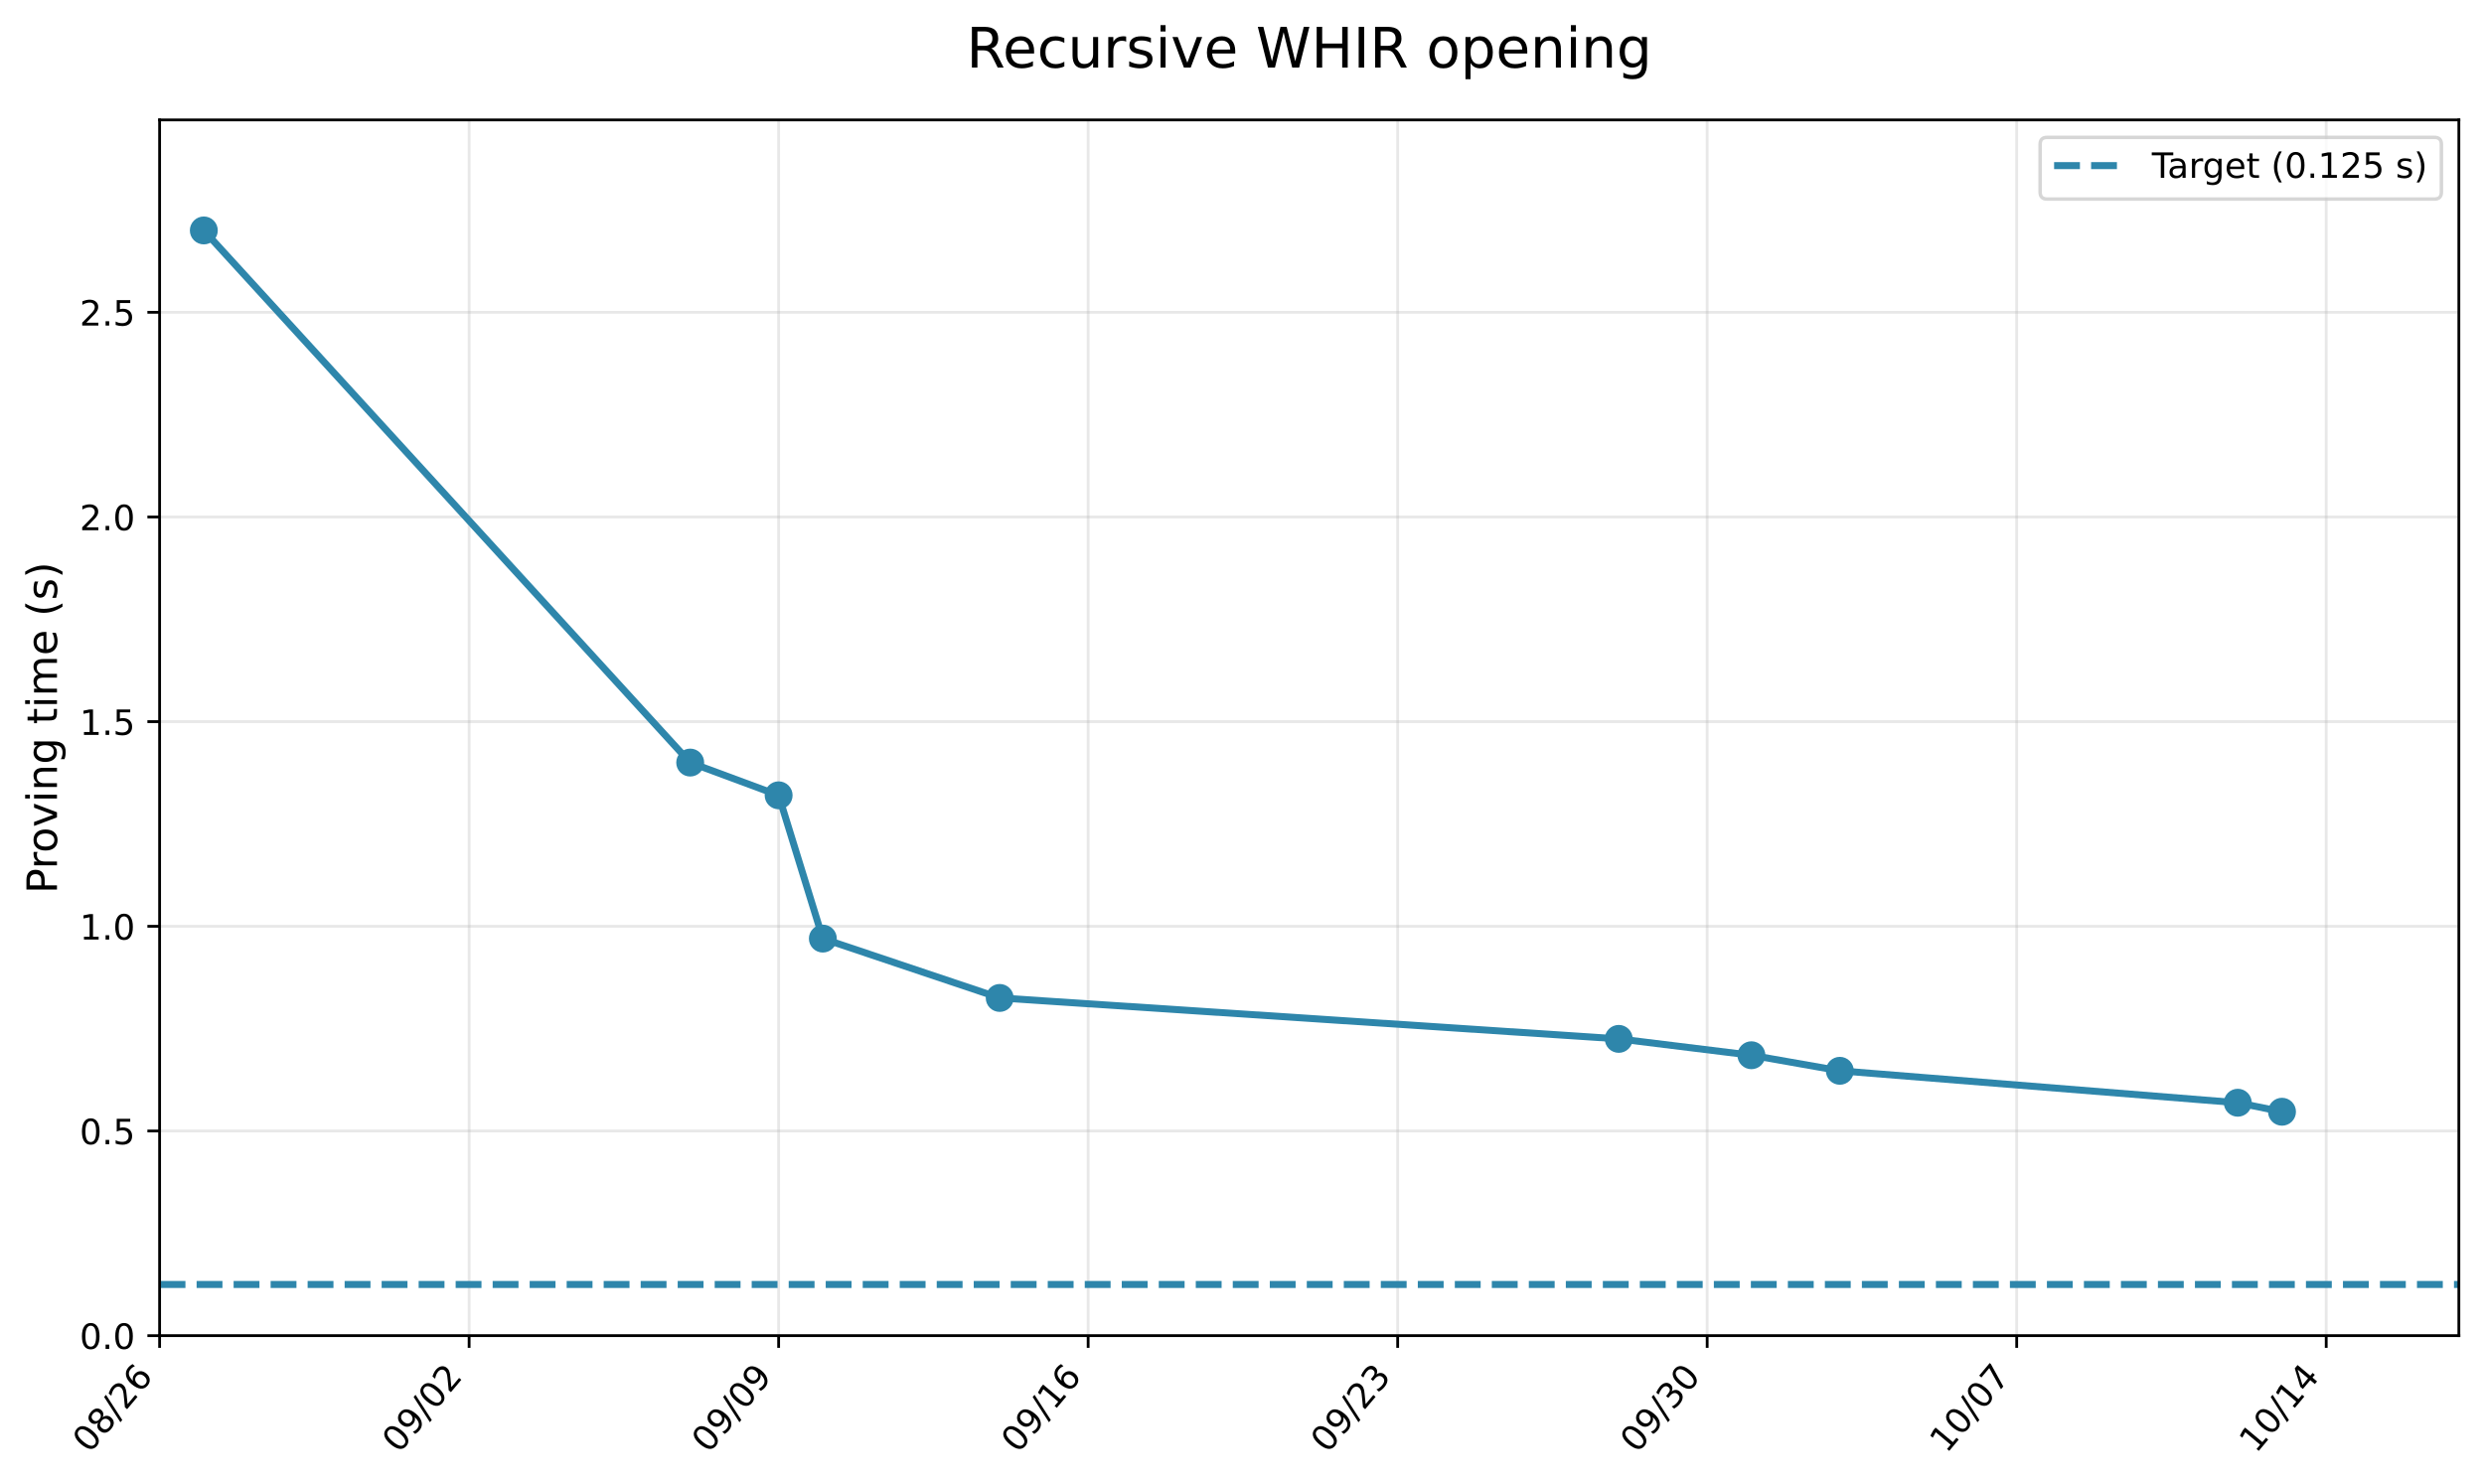
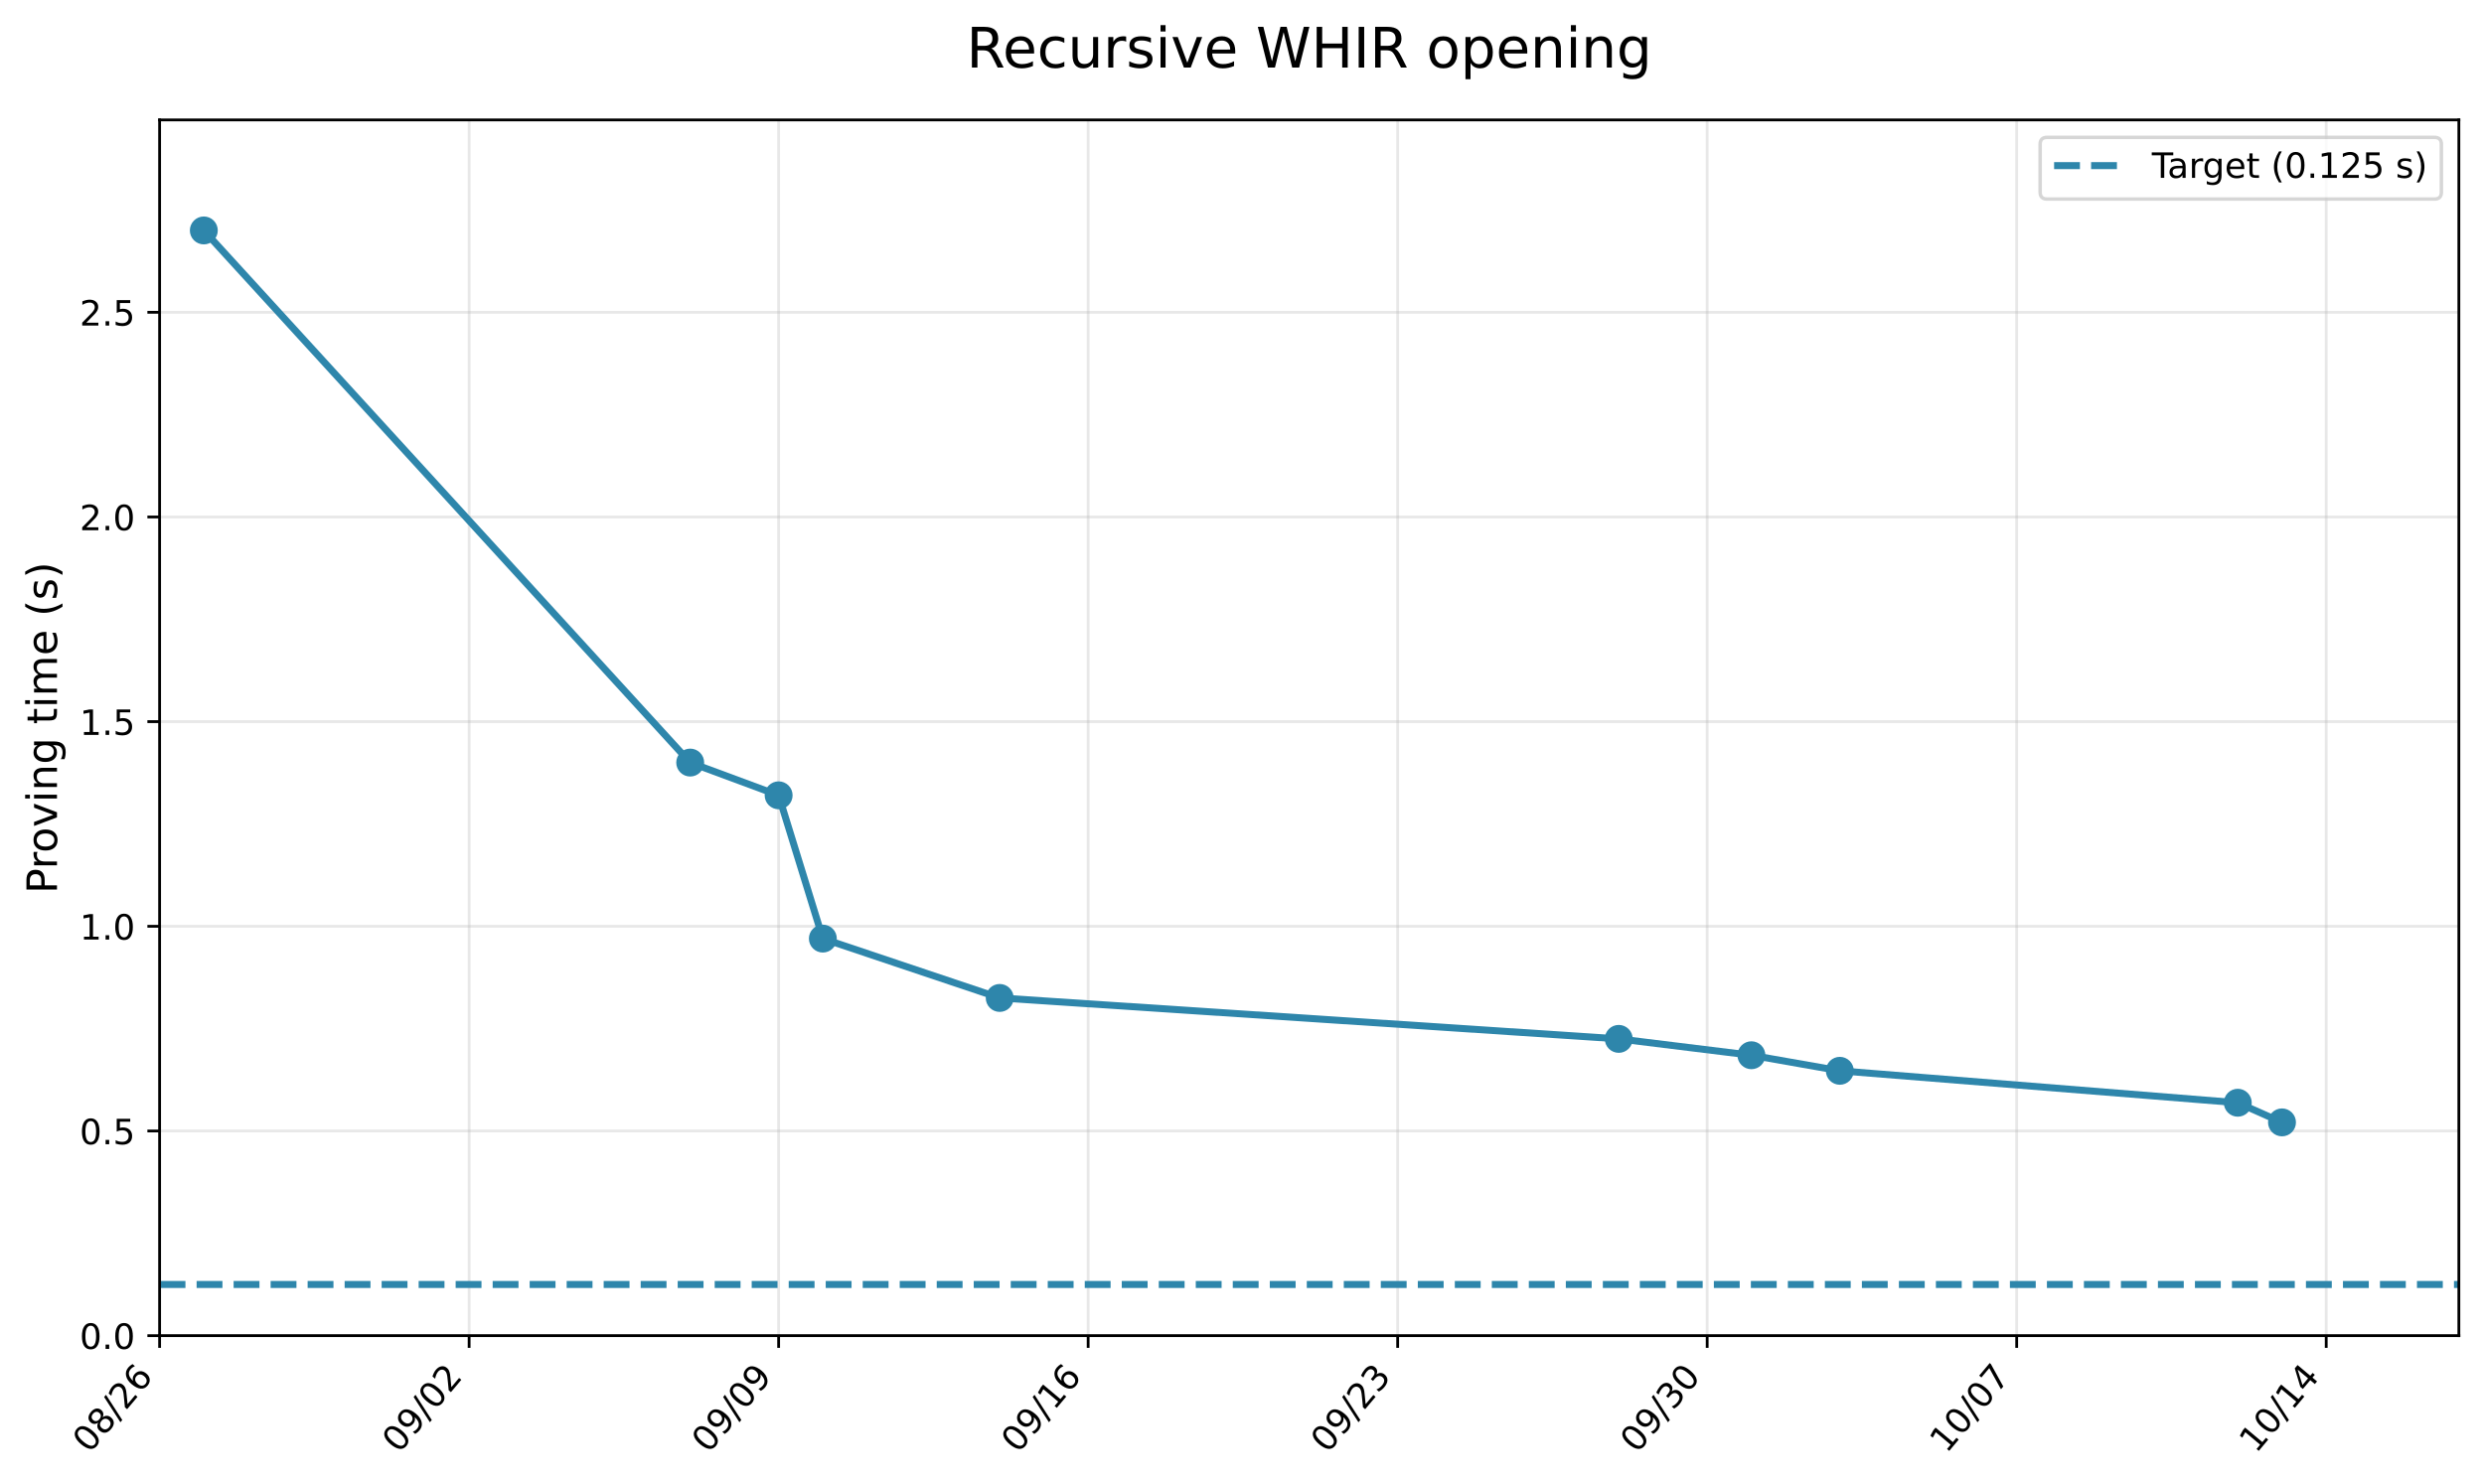
<svg xmlns="http://www.w3.org/2000/svg" xmlns:xlink="http://www.w3.org/1999/xlink" width="711.517pt" height="425.194pt" viewBox="0 0 711.517 425.194" version="1.1">
  <defs>
    <style type="text/css">*{stroke-linejoin: round; stroke-linecap: butt}</style>
  </defs>
  <g id="figure_1">
    <g id="patch_1">
      <path d="M 0 425.194  L 711.517 425.194  L 711.517 0  L 0 0  z " style="fill: #ffffff" />
    </g>
    <g id="axes_1">
      <g id="patch_2">
        <path d="M 45.717 382.696  L 704.317 382.696  L 704.317 34.358  L 45.717 34.358  z " style="fill: #ffffff" />
      </g>
      <g id="matplotlib.axis_1">
        <g id="xtick_1">
          <g id="line2d_1">
-             <path d="M 45.717 382.696  L 45.717 34.358  " clip-path="url(#p0fd5e41269)" style="fill: none; stroke: #b0b0b0; stroke-opacity: 0.3; stroke-width: 0.8; stroke-linecap: square" />
+             <path d="M 45.717 382.696  L 45.717 34.358  " clip-path="url(#p1a7ae5aa85)" style="fill: none; stroke: #b0b0b0; stroke-opacity: 0.3; stroke-width: 0.8; stroke-linecap: square" />
          </g>
          <g id="line2d_2">
            <defs>
-               <path id="m4d43862f93" d="M 0 0  L 0 3.5  " style="stroke: #000000; stroke-width: 0.8" />
+               <path id="m2c2957e895" d="M 0 0  L 0 3.5  " style="stroke: #000000; stroke-width: 0.8" />
            </defs>
            <g>
-               <use xlink:href="#m4d43862f93" x="45.717" y="382.696" style="stroke: #000000; stroke-width: 0.8" />
+               <use xlink:href="#m2c2957e895" x="45.717" y="382.696" style="stroke: #000000; stroke-width: 0.8" />
            </g>
          </g>
          <g id="text_1">
            <g transform="translate(25.59941 416.6567) rotate(-50) scale(0.1 -0.1)">
              <defs>
                <path id="DejaVuSans-30" d="M 2034 4250  Q 1547 4250 1301 3770  Q 1056 3291 1056 2328  Q 1056 1369 1301 889  Q 1547 409 2034 409  Q 2525 409 2770 889  Q 3016 1369 3016 2328  Q 3016 3291 2770 3770  Q 2525 4250 2034 4250  z M 2034 4750  Q 2819 4750 3233 4129  Q 3647 3509 3647 2328  Q 3647 1150 3233 529  Q 2819 -91 2034 -91  Q 1250 -91 836 529  Q 422 1150 422 2328  Q 422 3509 836 4129  Q 1250 4750 2034 4750  z " transform="scale(0.015625)" />
                <path id="DejaVuSans-38" d="M 2034 2216  Q 1584 2216 1326 1975  Q 1069 1734 1069 1313  Q 1069 891 1326 650  Q 1584 409 2034 409  Q 2484 409 2743 651  Q 3003 894 3003 1313  Q 3003 1734 2745 1975  Q 2488 2216 2034 2216  z M 1403 2484  Q 997 2584 770 2862  Q 544 3141 544 3541  Q 544 4100 942 4425  Q 1341 4750 2034 4750  Q 2731 4750 3128 4425  Q 3525 4100 3525 3541  Q 3525 3141 3298 2862  Q 3072 2584 2669 2484  Q 3125 2378 3379 2068  Q 3634 1759 3634 1313  Q 3634 634 3220 271  Q 2806 -91 2034 -91  Q 1263 -91 848 271  Q 434 634 434 1313  Q 434 1759 690 2068  Q 947 2378 1403 2484  z M 1172 3481  Q 1172 3119 1398 2916  Q 1625 2713 2034 2713  Q 2441 2713 2670 2916  Q 2900 3119 2900 3481  Q 2900 3844 2670 4047  Q 2441 4250 2034 4250  Q 1625 4250 1398 4047  Q 1172 3844 1172 3481  z " transform="scale(0.015625)" />
                <path id="DejaVuSans-2f" d="M 1625 4666  L 2156 4666  L 531 -594  L 0 -594  L 1625 4666  z " transform="scale(0.015625)" />
                <path id="DejaVuSans-32" d="M 1228 531  L 3431 531  L 3431 0  L 469 0  L 469 531  Q 828 903 1448 1529  Q 2069 2156 2228 2338  Q 2531 2678 2651 2914  Q 2772 3150 2772 3378  Q 2772 3750 2511 3984  Q 2250 4219 1831 4219  Q 1534 4219 1204 4116  Q 875 4013 500 3803  L 500 4441  Q 881 4594 1212 4672  Q 1544 4750 1819 4750  Q 2544 4750 2975 4387  Q 3406 4025 3406 3419  Q 3406 3131 3298 2873  Q 3191 2616 2906 2266  Q 2828 2175 2409 1742  Q 1991 1309 1228 531  z " transform="scale(0.015625)" />
                <path id="DejaVuSans-36" d="M 2113 2584  Q 1688 2584 1439 2293  Q 1191 2003 1191 1497  Q 1191 994 1439 701  Q 1688 409 2113 409  Q 2538 409 2786 701  Q 3034 994 3034 1497  Q 3034 2003 2786 2293  Q 2538 2584 2113 2584  z M 3366 4563  L 3366 3988  Q 3128 4100 2886 4159  Q 2644 4219 2406 4219  Q 1781 4219 1451 3797  Q 1122 3375 1075 2522  Q 1259 2794 1537 2939  Q 1816 3084 2150 3084  Q 2853 3084 3261 2657  Q 3669 2231 3669 1497  Q 3669 778 3244 343  Q 2819 -91 2113 -91  Q 1303 -91 875 529  Q 447 1150 447 2328  Q 447 3434 972 4092  Q 1497 4750 2381 4750  Q 2619 4750 2861 4703  Q 3103 4656 3366 4563  z " transform="scale(0.015625)" />
              </defs>
              <use xlink:href="#DejaVuSans-30" />
              <use xlink:href="#DejaVuSans-38" transform="translate(63.62305 0)" />
              <use xlink:href="#DejaVuSans-2f" transform="translate(127.2461 0)" />
              <use xlink:href="#DejaVuSans-32" transform="translate(160.9375 0)" />
              <use xlink:href="#DejaVuSans-36" transform="translate(224.5605 0)" />
            </g>
          </g>
        </g>
        <g id="xtick_2">
          <g id="line2d_3">
-             <path d="M 134.375 382.696  L 134.375 34.358  " clip-path="url(#p0fd5e41269)" style="fill: none; stroke: #b0b0b0; stroke-opacity: 0.3; stroke-width: 0.8; stroke-linecap: square" />
+             <path d="M 134.375 382.696  L 134.375 34.358  " clip-path="url(#p1a7ae5aa85)" style="fill: none; stroke: #b0b0b0; stroke-opacity: 0.3; stroke-width: 0.8; stroke-linecap: square" />
          </g>
          <g id="line2d_4">
            <g>
-               <use xlink:href="#m4d43862f93" x="134.375" y="382.696" style="stroke: #000000; stroke-width: 0.8" />
+               <use xlink:href="#m2c2957e895" x="134.375" y="382.696" style="stroke: #000000; stroke-width: 0.8" />
            </g>
          </g>
          <g id="text_2">
            <g transform="translate(114.2571 416.6567) rotate(-50) scale(0.1 -0.1)">
              <defs>
                <path id="DejaVuSans-39" d="M 703 97  L 703 672  Q 941 559 1184 500  Q 1428 441 1663 441  Q 2288 441 2617 861  Q 2947 1281 2994 2138  Q 2813 1869 2534 1725  Q 2256 1581 1919 1581  Q 1219 1581 811 2004  Q 403 2428 403 3163  Q 403 3881 828 4315  Q 1253 4750 1959 4750  Q 2769 4750 3195 4129  Q 3622 3509 3622 2328  Q 3622 1225 3098 567  Q 2575 -91 1691 -91  Q 1453 -91 1209 -44  Q 966 3 703 97  z M 1959 2075  Q 2384 2075 2632 2365  Q 2881 2656 2881 3163  Q 2881 3666 2632 3958  Q 2384 4250 1959 4250  Q 1534 4250 1286 3958  Q 1038 3666 1038 3163  Q 1038 2656 1286 2365  Q 1534 2075 1959 2075  z " transform="scale(0.015625)" />
              </defs>
              <use xlink:href="#DejaVuSans-30" />
              <use xlink:href="#DejaVuSans-39" transform="translate(63.62305 0)" />
              <use xlink:href="#DejaVuSans-2f" transform="translate(127.2461 0)" />
              <use xlink:href="#DejaVuSans-30" transform="translate(160.9375 0)" />
              <use xlink:href="#DejaVuSans-32" transform="translate(224.5605 0)" />
            </g>
          </g>
        </g>
        <g id="xtick_3">
          <g id="line2d_5">
-             <path d="M 223.032 382.696  L 223.032 34.358  " clip-path="url(#p0fd5e41269)" style="fill: none; stroke: #b0b0b0; stroke-opacity: 0.3; stroke-width: 0.8; stroke-linecap: square" />
+             <path d="M 223.032 382.696  L 223.032 34.358  " clip-path="url(#p1a7ae5aa85)" style="fill: none; stroke: #b0b0b0; stroke-opacity: 0.3; stroke-width: 0.8; stroke-linecap: square" />
          </g>
          <g id="line2d_6">
            <g>
-               <use xlink:href="#m4d43862f93" x="223.032" y="382.696" style="stroke: #000000; stroke-width: 0.8" />
+               <use xlink:href="#m2c2957e895" x="223.032" y="382.696" style="stroke: #000000; stroke-width: 0.8" />
            </g>
          </g>
          <g id="text_3">
            <g transform="translate(202.9148 416.6567) rotate(-50) scale(0.1 -0.1)">
              <use xlink:href="#DejaVuSans-30" />
              <use xlink:href="#DejaVuSans-39" transform="translate(63.62305 0)" />
              <use xlink:href="#DejaVuSans-2f" transform="translate(127.2461 0)" />
              <use xlink:href="#DejaVuSans-30" transform="translate(160.9375 0)" />
              <use xlink:href="#DejaVuSans-39" transform="translate(224.5605 0)" />
            </g>
          </g>
        </g>
        <g id="xtick_4">
          <g id="line2d_7">
-             <path d="M 311.69 382.696  L 311.69 34.358  " clip-path="url(#p0fd5e41269)" style="fill: none; stroke: #b0b0b0; stroke-opacity: 0.3; stroke-width: 0.8; stroke-linecap: square" />
+             <path d="M 311.69 382.696  L 311.69 34.358  " clip-path="url(#p1a7ae5aa85)" style="fill: none; stroke: #b0b0b0; stroke-opacity: 0.3; stroke-width: 0.8; stroke-linecap: square" />
          </g>
          <g id="line2d_8">
            <g>
-               <use xlink:href="#m4d43862f93" x="311.69" y="382.696" style="stroke: #000000; stroke-width: 0.8" />
+               <use xlink:href="#m2c2957e895" x="311.69" y="382.696" style="stroke: #000000; stroke-width: 0.8" />
            </g>
          </g>
          <g id="text_4">
            <g transform="translate(291.5725 416.6567) rotate(-50) scale(0.1 -0.1)">
              <defs>
                <path id="DejaVuSans-31" d="M 794 531  L 1825 531  L 1825 4091  L 703 3866  L 703 4441  L 1819 4666  L 2450 4666  L 2450 531  L 3481 531  L 3481 0  L 794 0  L 794 531  z " transform="scale(0.015625)" />
              </defs>
              <use xlink:href="#DejaVuSans-30" />
              <use xlink:href="#DejaVuSans-39" transform="translate(63.62305 0)" />
              <use xlink:href="#DejaVuSans-2f" transform="translate(127.2461 0)" />
              <use xlink:href="#DejaVuSans-31" transform="translate(160.9375 0)" />
              <use xlink:href="#DejaVuSans-36" transform="translate(224.5605 0)" />
            </g>
          </g>
        </g>
        <g id="xtick_5">
          <g id="line2d_9">
-             <path d="M 400.348 382.696  L 400.348 34.358  " clip-path="url(#p0fd5e41269)" style="fill: none; stroke: #b0b0b0; stroke-opacity: 0.3; stroke-width: 0.8; stroke-linecap: square" />
+             <path d="M 400.348 382.696  L 400.348 34.358  " clip-path="url(#p1a7ae5aa85)" style="fill: none; stroke: #b0b0b0; stroke-opacity: 0.3; stroke-width: 0.8; stroke-linecap: square" />
          </g>
          <g id="line2d_10">
            <g>
-               <use xlink:href="#m4d43862f93" x="400.348" y="382.696" style="stroke: #000000; stroke-width: 0.8" />
+               <use xlink:href="#m2c2957e895" x="400.348" y="382.696" style="stroke: #000000; stroke-width: 0.8" />
            </g>
          </g>
          <g id="text_5">
            <g transform="translate(380.2302 416.6567) rotate(-50) scale(0.1 -0.1)">
              <defs>
                <path id="DejaVuSans-33" d="M 2597 2516  Q 3050 2419 3304 2112  Q 3559 1806 3559 1356  Q 3559 666 3084 287  Q 2609 -91 1734 -91  Q 1441 -91 1130 -33  Q 819 25 488 141  L 488 750  Q 750 597 1062 519  Q 1375 441 1716 441  Q 2309 441 2620 675  Q 2931 909 2931 1356  Q 2931 1769 2642 2001  Q 2353 2234 1838 2234  L 1294 2234  L 1294 2753  L 1863 2753  Q 2328 2753 2575 2939  Q 2822 3125 2822 3475  Q 2822 3834 2567 4026  Q 2313 4219 1838 4219  Q 1578 4219 1281 4162  Q 984 4106 628 3988  L 628 4550  Q 988 4650 1302 4700  Q 1616 4750 1894 4750  Q 2613 4750 3031 4423  Q 3450 4097 3450 3541  Q 3450 3153 3228 2886  Q 3006 2619 2597 2516  z " transform="scale(0.015625)" />
              </defs>
              <use xlink:href="#DejaVuSans-30" />
              <use xlink:href="#DejaVuSans-39" transform="translate(63.62305 0)" />
              <use xlink:href="#DejaVuSans-2f" transform="translate(127.2461 0)" />
              <use xlink:href="#DejaVuSans-32" transform="translate(160.9375 0)" />
              <use xlink:href="#DejaVuSans-33" transform="translate(224.5605 0)" />
            </g>
          </g>
        </g>
        <g id="xtick_6">
          <g id="line2d_11">
-             <path d="M 489.005 382.696  L 489.005 34.358  " clip-path="url(#p0fd5e41269)" style="fill: none; stroke: #b0b0b0; stroke-opacity: 0.3; stroke-width: 0.8; stroke-linecap: square" />
+             <path d="M 489.005 382.696  L 489.005 34.358  " clip-path="url(#p1a7ae5aa85)" style="fill: none; stroke: #b0b0b0; stroke-opacity: 0.3; stroke-width: 0.8; stroke-linecap: square" />
          </g>
          <g id="line2d_12">
            <g>
-               <use xlink:href="#m4d43862f93" x="489.005" y="382.696" style="stroke: #000000; stroke-width: 0.8" />
+               <use xlink:href="#m2c2957e895" x="489.005" y="382.696" style="stroke: #000000; stroke-width: 0.8" />
            </g>
          </g>
          <g id="text_6">
            <g transform="translate(468.8879 416.6567) rotate(-50) scale(0.1 -0.1)">
              <use xlink:href="#DejaVuSans-30" />
              <use xlink:href="#DejaVuSans-39" transform="translate(63.62305 0)" />
              <use xlink:href="#DejaVuSans-2f" transform="translate(127.2461 0)" />
              <use xlink:href="#DejaVuSans-33" transform="translate(160.9375 0)" />
              <use xlink:href="#DejaVuSans-30" transform="translate(224.5605 0)" />
            </g>
          </g>
        </g>
        <g id="xtick_7">
          <g id="line2d_13">
-             <path d="M 577.663 382.696  L 577.663 34.358  " clip-path="url(#p0fd5e41269)" style="fill: none; stroke: #b0b0b0; stroke-opacity: 0.3; stroke-width: 0.8; stroke-linecap: square" />
+             <path d="M 577.663 382.696  L 577.663 34.358  " clip-path="url(#p1a7ae5aa85)" style="fill: none; stroke: #b0b0b0; stroke-opacity: 0.3; stroke-width: 0.8; stroke-linecap: square" />
          </g>
          <g id="line2d_14">
            <g>
-               <use xlink:href="#m4d43862f93" x="577.663" y="382.696" style="stroke: #000000; stroke-width: 0.8" />
+               <use xlink:href="#m2c2957e895" x="577.663" y="382.696" style="stroke: #000000; stroke-width: 0.8" />
            </g>
          </g>
          <g id="text_7">
            <g transform="translate(557.5456 416.6567) rotate(-50) scale(0.1 -0.1)">
              <defs>
                <path id="DejaVuSans-37" d="M 525 4666  L 3525 4666  L 3525 4397  L 1831 0  L 1172 0  L 2766 4134  L 525 4134  L 525 4666  z " transform="scale(0.015625)" />
              </defs>
              <use xlink:href="#DejaVuSans-31" />
              <use xlink:href="#DejaVuSans-30" transform="translate(63.62305 0)" />
              <use xlink:href="#DejaVuSans-2f" transform="translate(127.2461 0)" />
              <use xlink:href="#DejaVuSans-30" transform="translate(160.9375 0)" />
              <use xlink:href="#DejaVuSans-37" transform="translate(224.5605 0)" />
            </g>
          </g>
        </g>
        <g id="xtick_8">
          <g id="line2d_15">
-             <path d="M 666.321 382.696  L 666.321 34.358  " clip-path="url(#p0fd5e41269)" style="fill: none; stroke: #b0b0b0; stroke-opacity: 0.3; stroke-width: 0.8; stroke-linecap: square" />
+             <path d="M 666.321 382.696  L 666.321 34.358  " clip-path="url(#p1a7ae5aa85)" style="fill: none; stroke: #b0b0b0; stroke-opacity: 0.3; stroke-width: 0.8; stroke-linecap: square" />
          </g>
          <g id="line2d_16">
            <g>
-               <use xlink:href="#m4d43862f93" x="666.321" y="382.696" style="stroke: #000000; stroke-width: 0.8" />
+               <use xlink:href="#m2c2957e895" x="666.321" y="382.696" style="stroke: #000000; stroke-width: 0.8" />
            </g>
          </g>
          <g id="text_8">
            <g transform="translate(646.2033 416.6567) rotate(-50) scale(0.1 -0.1)">
              <defs>
                <path id="DejaVuSans-34" d="M 2419 4116  L 825 1625  L 2419 1625  L 2419 4116  z M 2253 4666  L 3047 4666  L 3047 1625  L 3713 1625  L 3713 1100  L 3047 1100  L 3047 0  L 2419 0  L 2419 1100  L 313 1100  L 313 1709  L 2253 4666  z " transform="scale(0.015625)" />
              </defs>
              <use xlink:href="#DejaVuSans-31" />
              <use xlink:href="#DejaVuSans-30" transform="translate(63.62305 0)" />
              <use xlink:href="#DejaVuSans-2f" transform="translate(127.2461 0)" />
              <use xlink:href="#DejaVuSans-31" transform="translate(160.9375 0)" />
              <use xlink:href="#DejaVuSans-34" transform="translate(224.5605 0)" />
            </g>
          </g>
        </g>
      </g>
      <g id="matplotlib.axis_2">
        <g id="ytick_1">
          <g id="line2d_17">
-             <path d="M 45.717 382.696  L 704.317 382.696  " clip-path="url(#p0fd5e41269)" style="fill: none; stroke: #b0b0b0; stroke-opacity: 0.3; stroke-width: 0.8; stroke-linecap: square" />
+             <path d="M 45.717 382.696  L 704.317 382.696  " clip-path="url(#p1a7ae5aa85)" style="fill: none; stroke: #b0b0b0; stroke-opacity: 0.3; stroke-width: 0.8; stroke-linecap: square" />
          </g>
          <g id="line2d_18">
            <defs>
-               <path id="m73c8326766" d="M 0 0  L -3.5 0  " style="stroke: #000000; stroke-width: 0.8" />
+               <path id="m307cb11f88" d="M 0 0  L -3.5 0  " style="stroke: #000000; stroke-width: 0.8" />
            </defs>
            <g>
-               <use xlink:href="#m73c8326766" x="45.717" y="382.696" style="stroke: #000000; stroke-width: 0.8" />
+               <use xlink:href="#m307cb11f88" x="45.717" y="382.696" style="stroke: #000000; stroke-width: 0.8" />
            </g>
          </g>
          <g id="text_9">
            <g transform="translate(22.81375 386.4953) scale(0.1 -0.1)">
              <defs>
                <path id="DejaVuSans-2e" d="M 684 794  L 1344 794  L 1344 0  L 684 0  L 684 794  z " transform="scale(0.015625)" />
              </defs>
              <use xlink:href="#DejaVuSans-30" />
              <use xlink:href="#DejaVuSans-2e" transform="translate(63.62305 0)" />
              <use xlink:href="#DejaVuSans-30" transform="translate(95.41016 0)" />
            </g>
          </g>
        </g>
        <g id="ytick_2">
          <g id="line2d_19">
-             <path d="M 45.717 324.053  L 704.317 324.053  " clip-path="url(#p0fd5e41269)" style="fill: none; stroke: #b0b0b0; stroke-opacity: 0.3; stroke-width: 0.8; stroke-linecap: square" />
+             <path d="M 45.717 324.053  L 704.317 324.053  " clip-path="url(#p1a7ae5aa85)" style="fill: none; stroke: #b0b0b0; stroke-opacity: 0.3; stroke-width: 0.8; stroke-linecap: square" />
          </g>
          <g id="line2d_20">
            <g>
-               <use xlink:href="#m73c8326766" x="45.717" y="324.053" style="stroke: #000000; stroke-width: 0.8" />
+               <use xlink:href="#m307cb11f88" x="45.717" y="324.053" style="stroke: #000000; stroke-width: 0.8" />
            </g>
          </g>
          <g id="text_10">
            <g transform="translate(22.81375 327.8525) scale(0.1 -0.1)">
              <defs>
                <path id="DejaVuSans-35" d="M 691 4666  L 3169 4666  L 3169 4134  L 1269 4134  L 1269 2991  Q 1406 3038 1543 3061  Q 1681 3084 1819 3084  Q 2600 3084 3056 2656  Q 3513 2228 3513 1497  Q 3513 744 3044 326  Q 2575 -91 1722 -91  Q 1428 -91 1123 -41  Q 819 9 494 109  L 494 744  Q 775 591 1075 516  Q 1375 441 1709 441  Q 2250 441 2565 725  Q 2881 1009 2881 1497  Q 2881 1984 2565 2268  Q 2250 2553 1709 2553  Q 1456 2553 1204 2497  Q 953 2441 691 2322  L 691 4666  z " transform="scale(0.015625)" />
              </defs>
              <use xlink:href="#DejaVuSans-30" />
              <use xlink:href="#DejaVuSans-2e" transform="translate(63.62305 0)" />
              <use xlink:href="#DejaVuSans-35" transform="translate(95.41016 0)" />
            </g>
          </g>
        </g>
        <g id="ytick_3">
          <g id="line2d_21">
-             <path d="M 45.717 265.41  L 704.317 265.41  " clip-path="url(#p0fd5e41269)" style="fill: none; stroke: #b0b0b0; stroke-opacity: 0.3; stroke-width: 0.8; stroke-linecap: square" />
+             <path d="M 45.717 265.41  L 704.317 265.41  " clip-path="url(#p1a7ae5aa85)" style="fill: none; stroke: #b0b0b0; stroke-opacity: 0.3; stroke-width: 0.8; stroke-linecap: square" />
          </g>
          <g id="line2d_22">
            <g>
-               <use xlink:href="#m73c8326766" x="45.717" y="265.41" style="stroke: #000000; stroke-width: 0.8" />
+               <use xlink:href="#m307cb11f88" x="45.717" y="265.41" style="stroke: #000000; stroke-width: 0.8" />
            </g>
          </g>
          <g id="text_11">
            <g transform="translate(22.81375 269.2096) scale(0.1 -0.1)">
              <use xlink:href="#DejaVuSans-31" />
              <use xlink:href="#DejaVuSans-2e" transform="translate(63.62305 0)" />
              <use xlink:href="#DejaVuSans-30" transform="translate(95.41016 0)" />
            </g>
          </g>
        </g>
        <g id="ytick_4">
          <g id="line2d_23">
-             <path d="M 45.717 206.768  L 704.317 206.768  " clip-path="url(#p0fd5e41269)" style="fill: none; stroke: #b0b0b0; stroke-opacity: 0.3; stroke-width: 0.8; stroke-linecap: square" />
+             <path d="M 45.717 206.768  L 704.317 206.768  " clip-path="url(#p1a7ae5aa85)" style="fill: none; stroke: #b0b0b0; stroke-opacity: 0.3; stroke-width: 0.8; stroke-linecap: square" />
          </g>
          <g id="line2d_24">
            <g>
-               <use xlink:href="#m73c8326766" x="45.717" y="206.768" style="stroke: #000000; stroke-width: 0.8" />
+               <use xlink:href="#m307cb11f88" x="45.717" y="206.768" style="stroke: #000000; stroke-width: 0.8" />
            </g>
          </g>
          <g id="text_12">
            <g transform="translate(22.81375 210.5667) scale(0.1 -0.1)">
              <use xlink:href="#DejaVuSans-31" />
              <use xlink:href="#DejaVuSans-2e" transform="translate(63.62305 0)" />
              <use xlink:href="#DejaVuSans-35" transform="translate(95.41016 0)" />
            </g>
          </g>
        </g>
        <g id="ytick_5">
          <g id="line2d_25">
-             <path d="M 45.717 148.125  L 704.317 148.125  " clip-path="url(#p0fd5e41269)" style="fill: none; stroke: #b0b0b0; stroke-opacity: 0.3; stroke-width: 0.8; stroke-linecap: square" />
+             <path d="M 45.717 148.125  L 704.317 148.125  " clip-path="url(#p1a7ae5aa85)" style="fill: none; stroke: #b0b0b0; stroke-opacity: 0.3; stroke-width: 0.8; stroke-linecap: square" />
          </g>
          <g id="line2d_26">
            <g>
-               <use xlink:href="#m73c8326766" x="45.717" y="148.125" style="stroke: #000000; stroke-width: 0.8" />
+               <use xlink:href="#m307cb11f88" x="45.717" y="148.125" style="stroke: #000000; stroke-width: 0.8" />
            </g>
          </g>
          <g id="text_13">
            <g transform="translate(22.81375 151.9239) scale(0.1 -0.1)">
              <use xlink:href="#DejaVuSans-32" />
              <use xlink:href="#DejaVuSans-2e" transform="translate(63.62305 0)" />
              <use xlink:href="#DejaVuSans-30" transform="translate(95.41016 0)" />
            </g>
          </g>
        </g>
        <g id="ytick_6">
          <g id="line2d_27">
-             <path d="M 45.717 89.482  L 704.317 89.482  " clip-path="url(#p0fd5e41269)" style="fill: none; stroke: #b0b0b0; stroke-opacity: 0.3; stroke-width: 0.8; stroke-linecap: square" />
+             <path d="M 45.717 89.482  L 704.317 89.482  " clip-path="url(#p1a7ae5aa85)" style="fill: none; stroke: #b0b0b0; stroke-opacity: 0.3; stroke-width: 0.8; stroke-linecap: square" />
          </g>
          <g id="line2d_28">
            <g>
-               <use xlink:href="#m73c8326766" x="45.717" y="89.482" style="stroke: #000000; stroke-width: 0.8" />
+               <use xlink:href="#m307cb11f88" x="45.717" y="89.482" style="stroke: #000000; stroke-width: 0.8" />
            </g>
          </g>
          <g id="text_14">
            <g transform="translate(22.81375 93.28101) scale(0.1 -0.1)">
              <use xlink:href="#DejaVuSans-32" />
              <use xlink:href="#DejaVuSans-2e" transform="translate(63.62305 0)" />
              <use xlink:href="#DejaVuSans-35" transform="translate(95.41016 0)" />
            </g>
          </g>
        </g>
        <g id="text_15">
          <g transform="translate(16.31812 256.0487) rotate(-90) scale(0.12 -0.12)">
            <defs>
              <path id="DejaVuSans-50" d="M 1259 4147  L 1259 2394  L 2053 2394  Q 2494 2394 2734 2622  Q 2975 2850 2975 3272  Q 2975 3691 2734 3919  Q 2494 4147 2053 4147  L 1259 4147  z M 628 4666  L 2053 4666  Q 2838 4666 3239 4311  Q 3641 3956 3641 3272  Q 3641 2581 3239 2228  Q 2838 1875 2053 1875  L 1259 1875  L 1259 0  L 628 0  L 628 4666  z " transform="scale(0.015625)" />
              <path id="DejaVuSans-72" d="M 2631 2963  Q 2534 3019 2420 3045  Q 2306 3072 2169 3072  Q 1681 3072 1420 2755  Q 1159 2438 1159 1844  L 1159 0  L 581 0  L 581 3500  L 1159 3500  L 1159 2956  Q 1341 3275 1631 3429  Q 1922 3584 2338 3584  Q 2397 3584 2469 3576  Q 2541 3569 2628 3553  L 2631 2963  z " transform="scale(0.015625)" />
              <path id="DejaVuSans-6f" d="M 1959 3097  Q 1497 3097 1228 2736  Q 959 2375 959 1747  Q 959 1119 1226 758  Q 1494 397 1959 397  Q 2419 397 2687 759  Q 2956 1122 2956 1747  Q 2956 2369 2687 2733  Q 2419 3097 1959 3097  z M 1959 3584  Q 2709 3584 3137 3096  Q 3566 2609 3566 1747  Q 3566 888 3137 398  Q 2709 -91 1959 -91  Q 1206 -91 779 398  Q 353 888 353 1747  Q 353 2609 779 3096  Q 1206 3584 1959 3584  z " transform="scale(0.015625)" />
              <path id="DejaVuSans-76" d="M 191 3500  L 800 3500  L 1894 563  L 2988 3500  L 3597 3500  L 2284 0  L 1503 0  L 191 3500  z " transform="scale(0.015625)" />
              <path id="DejaVuSans-69" d="M 603 3500  L 1178 3500  L 1178 0  L 603 0  L 603 3500  z M 603 4863  L 1178 4863  L 1178 4134  L 603 4134  L 603 4863  z " transform="scale(0.015625)" />
              <path id="DejaVuSans-6e" d="M 3513 2113  L 3513 0  L 2938 0  L 2938 2094  Q 2938 2591 2744 2837  Q 2550 3084 2163 3084  Q 1697 3084 1428 2787  Q 1159 2491 1159 1978  L 1159 0  L 581 0  L 581 3500  L 1159 3500  L 1159 2956  Q 1366 3272 1645 3428  Q 1925 3584 2291 3584  Q 2894 3584 3203 3211  Q 3513 2838 3513 2113  z " transform="scale(0.015625)" />
              <path id="DejaVuSans-67" d="M 2906 1791  Q 2906 2416 2648 2759  Q 2391 3103 1925 3103  Q 1463 3103 1205 2759  Q 947 2416 947 1791  Q 947 1169 1205 825  Q 1463 481 1925 481  Q 2391 481 2648 825  Q 2906 1169 2906 1791  z M 3481 434  Q 3481 -459 3084 -895  Q 2688 -1331 1869 -1331  Q 1566 -1331 1297 -1286  Q 1028 -1241 775 -1147  L 775 -588  Q 1028 -725 1275 -790  Q 1522 -856 1778 -856  Q 2344 -856 2625 -561  Q 2906 -266 2906 331  L 2906 616  Q 2728 306 2450 153  Q 2172 0 1784 0  Q 1141 0 747 490  Q 353 981 353 1791  Q 353 2603 747 3093  Q 1141 3584 1784 3584  Q 2172 3584 2450 3431  Q 2728 3278 2906 2969  L 2906 3500  L 3481 3500  L 3481 434  z " transform="scale(0.015625)" />
              <path id="DejaVuSans-20" transform="scale(0.015625)" />
              <path id="DejaVuSans-74" d="M 1172 4494  L 1172 3500  L 2356 3500  L 2356 3053  L 1172 3053  L 1172 1153  Q 1172 725 1289 603  Q 1406 481 1766 481  L 2356 481  L 2356 0  L 1766 0  Q 1100 0 847 248  Q 594 497 594 1153  L 594 3053  L 172 3053  L 172 3500  L 594 3500  L 594 4494  L 1172 4494  z " transform="scale(0.015625)" />
              <path id="DejaVuSans-6d" d="M 3328 2828  Q 3544 3216 3844 3400  Q 4144 3584 4550 3584  Q 5097 3584 5394 3201  Q 5691 2819 5691 2113  L 5691 0  L 5113 0  L 5113 2094  Q 5113 2597 4934 2840  Q 4756 3084 4391 3084  Q 3944 3084 3684 2787  Q 3425 2491 3425 1978  L 3425 0  L 2847 0  L 2847 2094  Q 2847 2600 2669 2842  Q 2491 3084 2119 3084  Q 1678 3084 1418 2786  Q 1159 2488 1159 1978  L 1159 0  L 581 0  L 581 3500  L 1159 3500  L 1159 2956  Q 1356 3278 1631 3431  Q 1906 3584 2284 3584  Q 2666 3584 2933 3390  Q 3200 3197 3328 2828  z " transform="scale(0.015625)" />
              <path id="DejaVuSans-65" d="M 3597 1894  L 3597 1613  L 953 1613  Q 991 1019 1311 708  Q 1631 397 2203 397  Q 2534 397 2845 478  Q 3156 559 3463 722  L 3463 178  Q 3153 47 2828 -22  Q 2503 -91 2169 -91  Q 1331 -91 842 396  Q 353 884 353 1716  Q 353 2575 817 3079  Q 1281 3584 2069 3584  Q 2775 3584 3186 3129  Q 3597 2675 3597 1894  z M 3022 2063  Q 3016 2534 2758 2815  Q 2500 3097 2075 3097  Q 1594 3097 1305 2825  Q 1016 2553 972 2059  L 3022 2063  z " transform="scale(0.015625)" />
              <path id="DejaVuSans-28" d="M 1984 4856  Q 1566 4138 1362 3434  Q 1159 2731 1159 2009  Q 1159 1288 1364 580  Q 1569 -128 1984 -844  L 1484 -844  Q 1016 -109 783 600  Q 550 1309 550 2009  Q 550 2706 781 3412  Q 1013 4119 1484 4856  L 1984 4856  z " transform="scale(0.015625)" />
              <path id="DejaVuSans-73" d="M 2834 3397  L 2834 2853  Q 2591 2978 2328 3040  Q 2066 3103 1784 3103  Q 1356 3103 1142 2972  Q 928 2841 928 2578  Q 928 2378 1081 2264  Q 1234 2150 1697 2047  L 1894 2003  Q 2506 1872 2764 1633  Q 3022 1394 3022 966  Q 3022 478 2636 193  Q 2250 -91 1575 -91  Q 1294 -91 989 -36  Q 684 19 347 128  L 347 722  Q 666 556 975 473  Q 1284 391 1588 391  Q 1994 391 2212 530  Q 2431 669 2431 922  Q 2431 1156 2273 1281  Q 2116 1406 1581 1522  L 1381 1569  Q 847 1681 609 1914  Q 372 2147 372 2553  Q 372 3047 722 3315  Q 1072 3584 1716 3584  Q 2034 3584 2315 3537  Q 2597 3491 2834 3397  z " transform="scale(0.015625)" />
              <path id="DejaVuSans-29" d="M 513 4856  L 1013 4856  Q 1481 4119 1714 3412  Q 1947 2706 1947 2009  Q 1947 1309 1714 600  Q 1481 -109 1013 -844  L 513 -844  Q 928 -128 1133 580  Q 1338 1288 1338 2009  Q 1338 2731 1133 3434  Q 928 4138 513 4856  z " transform="scale(0.015625)" />
            </defs>
            <use xlink:href="#DejaVuSans-50" />
            <use xlink:href="#DejaVuSans-72" transform="translate(58.55273 0)" />
            <use xlink:href="#DejaVuSans-6f" transform="translate(97.41602 0)" />
            <use xlink:href="#DejaVuSans-76" transform="translate(158.5977 0)" />
            <use xlink:href="#DejaVuSans-69" transform="translate(217.7773 0)" />
            <use xlink:href="#DejaVuSans-6e" transform="translate(245.5605 0)" />
            <use xlink:href="#DejaVuSans-67" transform="translate(308.9395 0)" />
            <use xlink:href="#DejaVuSans-20" transform="translate(372.416 0)" />
            <use xlink:href="#DejaVuSans-74" transform="translate(404.2031 0)" />
            <use xlink:href="#DejaVuSans-69" transform="translate(443.4121 0)" />
            <use xlink:href="#DejaVuSans-6d" transform="translate(471.1953 0)" />
            <use xlink:href="#DejaVuSans-65" transform="translate(568.6074 0)" />
            <use xlink:href="#DejaVuSans-20" transform="translate(630.1309 0)" />
            <use xlink:href="#DejaVuSans-28" transform="translate(661.918 0)" />
            <use xlink:href="#DejaVuSans-73" transform="translate(700.9316 0)" />
            <use xlink:href="#DejaVuSans-29" transform="translate(753.0312 0)" />
          </g>
        </g>
      </g>
      <g id="line2d_29">
-         <path d="M 58.382 66.025  L 197.701 218.496  L 223.032 227.879  L 235.698 268.929  L 286.359 285.935  L 463.675 297.664  L 501.671 302.355  L 527.001 306.812  L 640.99 315.961  L 653.655 318.541  " clip-path="url(#p0fd5e41269)" style="fill: none; stroke: #2e86ab; stroke-width: 2; stroke-linecap: square" />
+         <path d="M 58.382 66.025  L 197.701 218.496  L 223.032 227.879  L 235.698 268.929  L 286.359 285.935  L 463.675 297.664  L 501.671 302.355  L 527.001 306.812  L 640.99 315.961  L 653.655 321.59  " clip-path="url(#p1a7ae5aa85)" style="fill: none; stroke: #2e86ab; stroke-width: 2; stroke-linecap: square" />
        <defs>
-           <path id="me6808eaf1c" d="M 0 3.5  C 0.928 3.5 1.819 3.131 2.475 2.475  C 3.131 1.819 3.5 0.928 3.5 0  C 3.5 -0.928 3.131 -1.819 2.475 -2.475  C 1.819 -3.131 0.928 -3.5 0 -3.5  C -0.928 -3.5 -1.819 -3.131 -2.475 -2.475  C -3.131 -1.819 -3.5 -0.928 -3.5 0  C -3.5 0.928 -3.131 1.819 -2.475 2.475  C -1.819 3.131 -0.928 3.5 0 3.5  z " style="stroke: #2e86ab" />
+           <path id="me126055f98" d="M 0 3.5  C 0.928 3.5 1.819 3.131 2.475 2.475  C 3.131 1.819 3.5 0.928 3.5 0  C 3.5 -0.928 3.131 -1.819 2.475 -2.475  C 1.819 -3.131 0.928 -3.5 0 -3.5  C -0.928 -3.5 -1.819 -3.131 -2.475 -2.475  C -3.131 -1.819 -3.5 -0.928 -3.5 0  C -3.5 0.928 -3.131 1.819 -2.475 2.475  C -1.819 3.131 -0.928 3.5 0 3.5  z " style="stroke: #2e86ab" />
        </defs>
-         <g clip-path="url(#p0fd5e41269)">
-           <use xlink:href="#me6808eaf1c" x="58.382" y="66.025" style="fill: #2e86ab; stroke: #2e86ab" />
-           <use xlink:href="#me6808eaf1c" x="197.701" y="218.496" style="fill: #2e86ab; stroke: #2e86ab" />
-           <use xlink:href="#me6808eaf1c" x="223.032" y="227.879" style="fill: #2e86ab; stroke: #2e86ab" />
-           <use xlink:href="#me6808eaf1c" x="235.698" y="268.929" style="fill: #2e86ab; stroke: #2e86ab" />
-           <use xlink:href="#me6808eaf1c" x="286.359" y="285.935" style="fill: #2e86ab; stroke: #2e86ab" />
-           <use xlink:href="#me6808eaf1c" x="463.675" y="297.664" style="fill: #2e86ab; stroke: #2e86ab" />
-           <use xlink:href="#me6808eaf1c" x="501.671" y="302.355" style="fill: #2e86ab; stroke: #2e86ab" />
-           <use xlink:href="#me6808eaf1c" x="527.001" y="306.812" style="fill: #2e86ab; stroke: #2e86ab" />
-           <use xlink:href="#me6808eaf1c" x="640.99" y="315.961" style="fill: #2e86ab; stroke: #2e86ab" />
-           <use xlink:href="#me6808eaf1c" x="653.655" y="318.541" style="fill: #2e86ab; stroke: #2e86ab" />
+         <g clip-path="url(#p1a7ae5aa85)">
+           <use xlink:href="#me126055f98" x="58.382" y="66.025" style="fill: #2e86ab; stroke: #2e86ab" />
+           <use xlink:href="#me126055f98" x="197.701" y="218.496" style="fill: #2e86ab; stroke: #2e86ab" />
+           <use xlink:href="#me126055f98" x="223.032" y="227.879" style="fill: #2e86ab; stroke: #2e86ab" />
+           <use xlink:href="#me126055f98" x="235.698" y="268.929" style="fill: #2e86ab; stroke: #2e86ab" />
+           <use xlink:href="#me126055f98" x="286.359" y="285.935" style="fill: #2e86ab; stroke: #2e86ab" />
+           <use xlink:href="#me126055f98" x="463.675" y="297.664" style="fill: #2e86ab; stroke: #2e86ab" />
+           <use xlink:href="#me126055f98" x="501.671" y="302.355" style="fill: #2e86ab; stroke: #2e86ab" />
+           <use xlink:href="#me126055f98" x="527.001" y="306.812" style="fill: #2e86ab; stroke: #2e86ab" />
+           <use xlink:href="#me126055f98" x="640.99" y="315.961" style="fill: #2e86ab; stroke: #2e86ab" />
+           <use xlink:href="#me126055f98" x="653.655" y="321.59" style="fill: #2e86ab; stroke: #2e86ab" />
        </g>
      </g>
      <g id="line2d_30">
-         <path d="M 45.717 368.035  L 704.317 368.035  " clip-path="url(#p0fd5e41269)" style="fill: none; stroke-dasharray: 7.4,3.2; stroke-dashoffset: 0; stroke: #2e86ab; stroke-width: 2" />
+         <path d="M 45.717 368.035  L 704.317 368.035  " clip-path="url(#p1a7ae5aa85)" style="fill: none; stroke-dasharray: 7.4,3.2; stroke-dashoffset: 0; stroke: #2e86ab; stroke-width: 2" />
      </g>
      <g id="patch_3">
        <path d="M 45.717 382.696  L 45.717 34.358  " style="fill: none; stroke: #000000; stroke-width: 0.8; stroke-linejoin: miter; stroke-linecap: square" />
      </g>
      <g id="patch_4">
        <path d="M 704.317 382.696  L 704.317 34.358  " style="fill: none; stroke: #000000; stroke-width: 0.8; stroke-linejoin: miter; stroke-linecap: square" />
      </g>
      <g id="patch_5">
        <path d="M 45.717 382.696  L 704.317 382.696  " style="fill: none; stroke: #000000; stroke-width: 0.8; stroke-linejoin: miter; stroke-linecap: square" />
      </g>
      <g id="patch_6">
        <path d="M 45.717 34.358  L 704.317 34.358  " style="fill: none; stroke: #000000; stroke-width: 0.8; stroke-linejoin: miter; stroke-linecap: square" />
      </g>
      <g id="text_16">
        <g transform="translate(276.8231 19.3575) scale(0.16 -0.16)">
          <defs>
            <path id="DejaVuSans-52" d="M 2841 2188  Q 3044 2119 3236 1894  Q 3428 1669 3622 1275  L 4263 0  L 3584 0  L 2988 1197  Q 2756 1666 2539 1819  Q 2322 1972 1947 1972  L 1259 1972  L 1259 0  L 628 0  L 628 4666  L 2053 4666  Q 2853 4666 3247 4331  Q 3641 3997 3641 3322  Q 3641 2881 3436 2590  Q 3231 2300 2841 2188  z M 1259 4147  L 1259 2491  L 2053 2491  Q 2509 2491 2742 2702  Q 2975 2913 2975 3322  Q 2975 3731 2742 3939  Q 2509 4147 2053 4147  L 1259 4147  z " transform="scale(0.015625)" />
            <path id="DejaVuSans-63" d="M 3122 3366  L 3122 2828  Q 2878 2963 2633 3030  Q 2388 3097 2138 3097  Q 1578 3097 1268 2742  Q 959 2388 959 1747  Q 959 1106 1268 751  Q 1578 397 2138 397  Q 2388 397 2633 464  Q 2878 531 3122 666  L 3122 134  Q 2881 22 2623 -34  Q 2366 -91 2075 -91  Q 1284 -91 818 406  Q 353 903 353 1747  Q 353 2603 823 3093  Q 1294 3584 2113 3584  Q 2378 3584 2631 3529  Q 2884 3475 3122 3366  z " transform="scale(0.015625)" />
            <path id="DejaVuSans-75" d="M 544 1381  L 544 3500  L 1119 3500  L 1119 1403  Q 1119 906 1312 657  Q 1506 409 1894 409  Q 2359 409 2629 706  Q 2900 1003 2900 1516  L 2900 3500  L 3475 3500  L 3475 0  L 2900 0  L 2900 538  Q 2691 219 2414 64  Q 2138 -91 1772 -91  Q 1169 -91 856 284  Q 544 659 544 1381  z M 1991 3584  L 1991 3584  z " transform="scale(0.015625)" />
            <path id="DejaVuSans-57" d="M 213 4666  L 850 4666  L 1831 722  L 2809 4666  L 3519 4666  L 4500 722  L 5478 4666  L 6119 4666  L 4947 0  L 4153 0  L 3169 4050  L 2175 0  L 1381 0  L 213 4666  z " transform="scale(0.015625)" />
            <path id="DejaVuSans-48" d="M 628 4666  L 1259 4666  L 1259 2753  L 3553 2753  L 3553 4666  L 4184 4666  L 4184 0  L 3553 0  L 3553 2222  L 1259 2222  L 1259 0  L 628 0  L 628 4666  z " transform="scale(0.015625)" />
            <path id="DejaVuSans-49" d="M 628 4666  L 1259 4666  L 1259 0  L 628 0  L 628 4666  z " transform="scale(0.015625)" />
            <path id="DejaVuSans-70" d="M 1159 525  L 1159 -1331  L 581 -1331  L 581 3500  L 1159 3500  L 1159 2969  Q 1341 3281 1617 3432  Q 1894 3584 2278 3584  Q 2916 3584 3314 3078  Q 3713 2572 3713 1747  Q 3713 922 3314 415  Q 2916 -91 2278 -91  Q 1894 -91 1617 61  Q 1341 213 1159 525  z M 3116 1747  Q 3116 2381 2855 2742  Q 2594 3103 2138 3103  Q 1681 3103 1420 2742  Q 1159 2381 1159 1747  Q 1159 1113 1420 752  Q 1681 391 2138 391  Q 2594 391 2855 752  Q 3116 1113 3116 1747  z " transform="scale(0.015625)" />
          </defs>
          <use xlink:href="#DejaVuSans-52" />
          <use xlink:href="#DejaVuSans-65" transform="translate(64.98242 0)" />
          <use xlink:href="#DejaVuSans-63" transform="translate(126.5059 0)" />
          <use xlink:href="#DejaVuSans-75" transform="translate(181.4863 0)" />
          <use xlink:href="#DejaVuSans-72" transform="translate(244.8652 0)" />
          <use xlink:href="#DejaVuSans-73" transform="translate(285.9785 0)" />
          <use xlink:href="#DejaVuSans-69" transform="translate(338.0781 0)" />
          <use xlink:href="#DejaVuSans-76" transform="translate(365.8613 0)" />
          <use xlink:href="#DejaVuSans-65" transform="translate(425.041 0)" />
          <use xlink:href="#DejaVuSans-20" transform="translate(486.5645 0)" />
          <use xlink:href="#DejaVuSans-57" transform="translate(518.3516 0)" />
          <use xlink:href="#DejaVuSans-48" transform="translate(617.2285 0)" />
          <use xlink:href="#DejaVuSans-49" transform="translate(692.4238 0)" />
          <use xlink:href="#DejaVuSans-52" transform="translate(721.916 0)" />
          <use xlink:href="#DejaVuSans-20" transform="translate(791.3984 0)" />
          <use xlink:href="#DejaVuSans-6f" transform="translate(823.1855 0)" />
          <use xlink:href="#DejaVuSans-70" transform="translate(884.3672 0)" />
          <use xlink:href="#DejaVuSans-65" transform="translate(947.8438 0)" />
          <use xlink:href="#DejaVuSans-6e" transform="translate(1009.367 0)" />
          <use xlink:href="#DejaVuSans-69" transform="translate(1072.746 0)" />
          <use xlink:href="#DejaVuSans-6e" transform="translate(1100.529 0)" />
          <use xlink:href="#DejaVuSans-67" transform="translate(1163.908 0)" />
        </g>
      </g>
      <g id="legend_1">
        <g id="patch_7">
          <path d="M 586.376 57.036  L 697.317 57.036  Q 699.317 57.036 699.317 55.036  L 699.317 41.358  Q 699.317 39.358 697.317 39.358  L 586.376 39.358  Q 584.376 39.358 584.376 41.358  L 584.376 55.036  Q 584.376 57.036 586.376 57.036  z " style="fill: #ffffff; opacity: 0.8; stroke: #cccccc; stroke-linejoin: miter" />
        </g>
        <g id="line2d_31">
          <path d="M 588.376 47.456  L 598.376 47.456  L 608.376 47.456  " style="fill: none; stroke-dasharray: 7.4,3.2; stroke-dashoffset: 0; stroke: #2e86ab; stroke-width: 2" />
        </g>
        <g id="text_17">
          <g transform="translate(616.3763 50.95594) scale(0.1 -0.1)">
            <defs>
              <path id="DejaVuSans-54" d="M -19 4666  L 3928 4666  L 3928 4134  L 2272 4134  L 2272 0  L 1638 0  L 1638 4134  L -19 4134  L -19 4666  z " transform="scale(0.015625)" />
              <path id="DejaVuSans-61" d="M 2194 1759  Q 1497 1759 1228 1600  Q 959 1441 959 1056  Q 959 750 1161 570  Q 1363 391 1709 391  Q 2188 391 2477 730  Q 2766 1069 2766 1631  L 2766 1759  L 2194 1759  z M 3341 1997  L 3341 0  L 2766 0  L 2766 531  Q 2569 213 2275 61  Q 1981 -91 1556 -91  Q 1019 -91 701 211  Q 384 513 384 1019  Q 384 1609 779 1909  Q 1175 2209 1959 2209  L 2766 2209  L 2766 2266  Q 2766 2663 2505 2880  Q 2244 3097 1772 3097  Q 1472 3097 1187 3025  Q 903 2953 641 2809  L 641 3341  Q 956 3463 1253 3523  Q 1550 3584 1831 3584  Q 2591 3584 2966 3190  Q 3341 2797 3341 1997  z " transform="scale(0.015625)" />
            </defs>
            <use xlink:href="#DejaVuSans-54" />
            <use xlink:href="#DejaVuSans-61" transform="translate(44.58398 0)" />
            <use xlink:href="#DejaVuSans-72" transform="translate(105.8633 0)" />
            <use xlink:href="#DejaVuSans-67" transform="translate(145.2266 0)" />
            <use xlink:href="#DejaVuSans-65" transform="translate(208.7031 0)" />
            <use xlink:href="#DejaVuSans-74" transform="translate(270.2266 0)" />
            <use xlink:href="#DejaVuSans-20" transform="translate(309.4355 0)" />
            <use xlink:href="#DejaVuSans-28" transform="translate(341.2227 0)" />
            <use xlink:href="#DejaVuSans-30" transform="translate(380.2363 0)" />
            <use xlink:href="#DejaVuSans-2e" transform="translate(443.8594 0)" />
            <use xlink:href="#DejaVuSans-31" transform="translate(475.6465 0)" />
            <use xlink:href="#DejaVuSans-32" transform="translate(539.2695 0)" />
            <use xlink:href="#DejaVuSans-35" transform="translate(602.8926 0)" />
            <use xlink:href="#DejaVuSans-20" transform="translate(666.5156 0)" />
            <use xlink:href="#DejaVuSans-73" transform="translate(698.3027 0)" />
            <use xlink:href="#DejaVuSans-29" transform="translate(750.4023 0)" />
          </g>
        </g>
      </g>
    </g>
  </g>
  <defs>
-     <clipPath id="p0fd5e41269">
+     <clipPath id="p1a7ae5aa85">
      <rect x="45.717" y="34.358" width="658.6" height="348.339" />
    </clipPath>
  </defs>
</svg>
